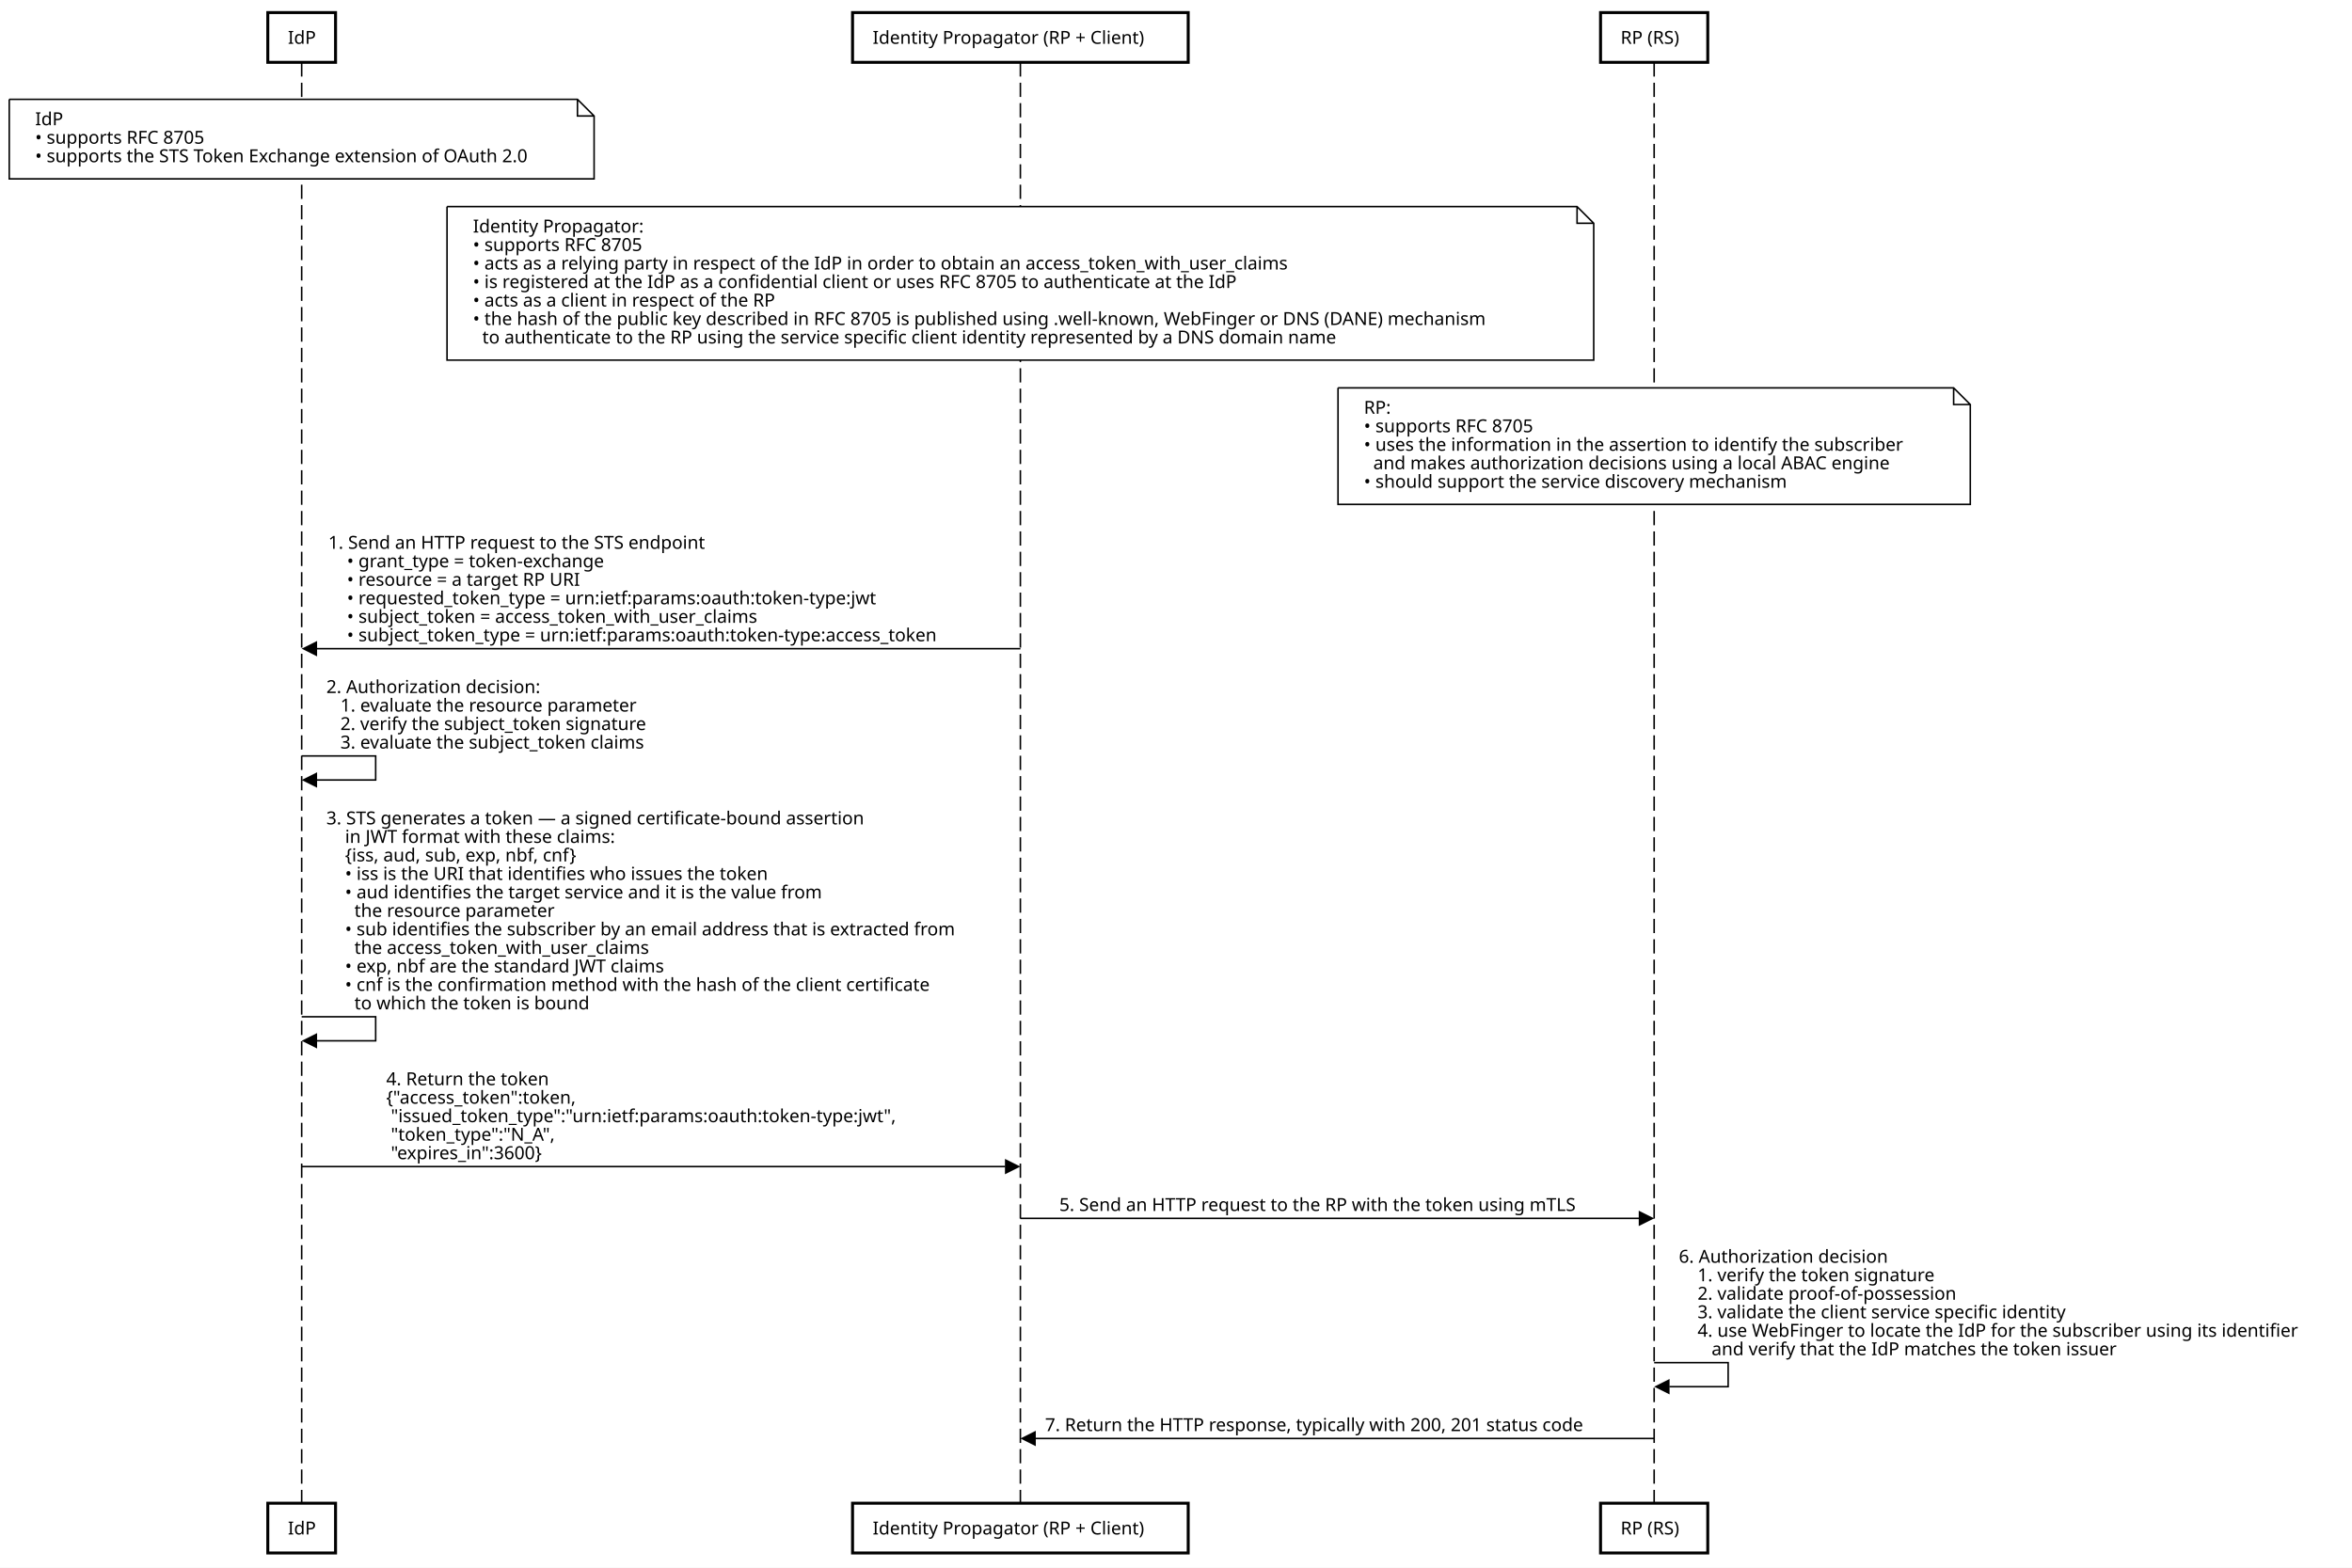
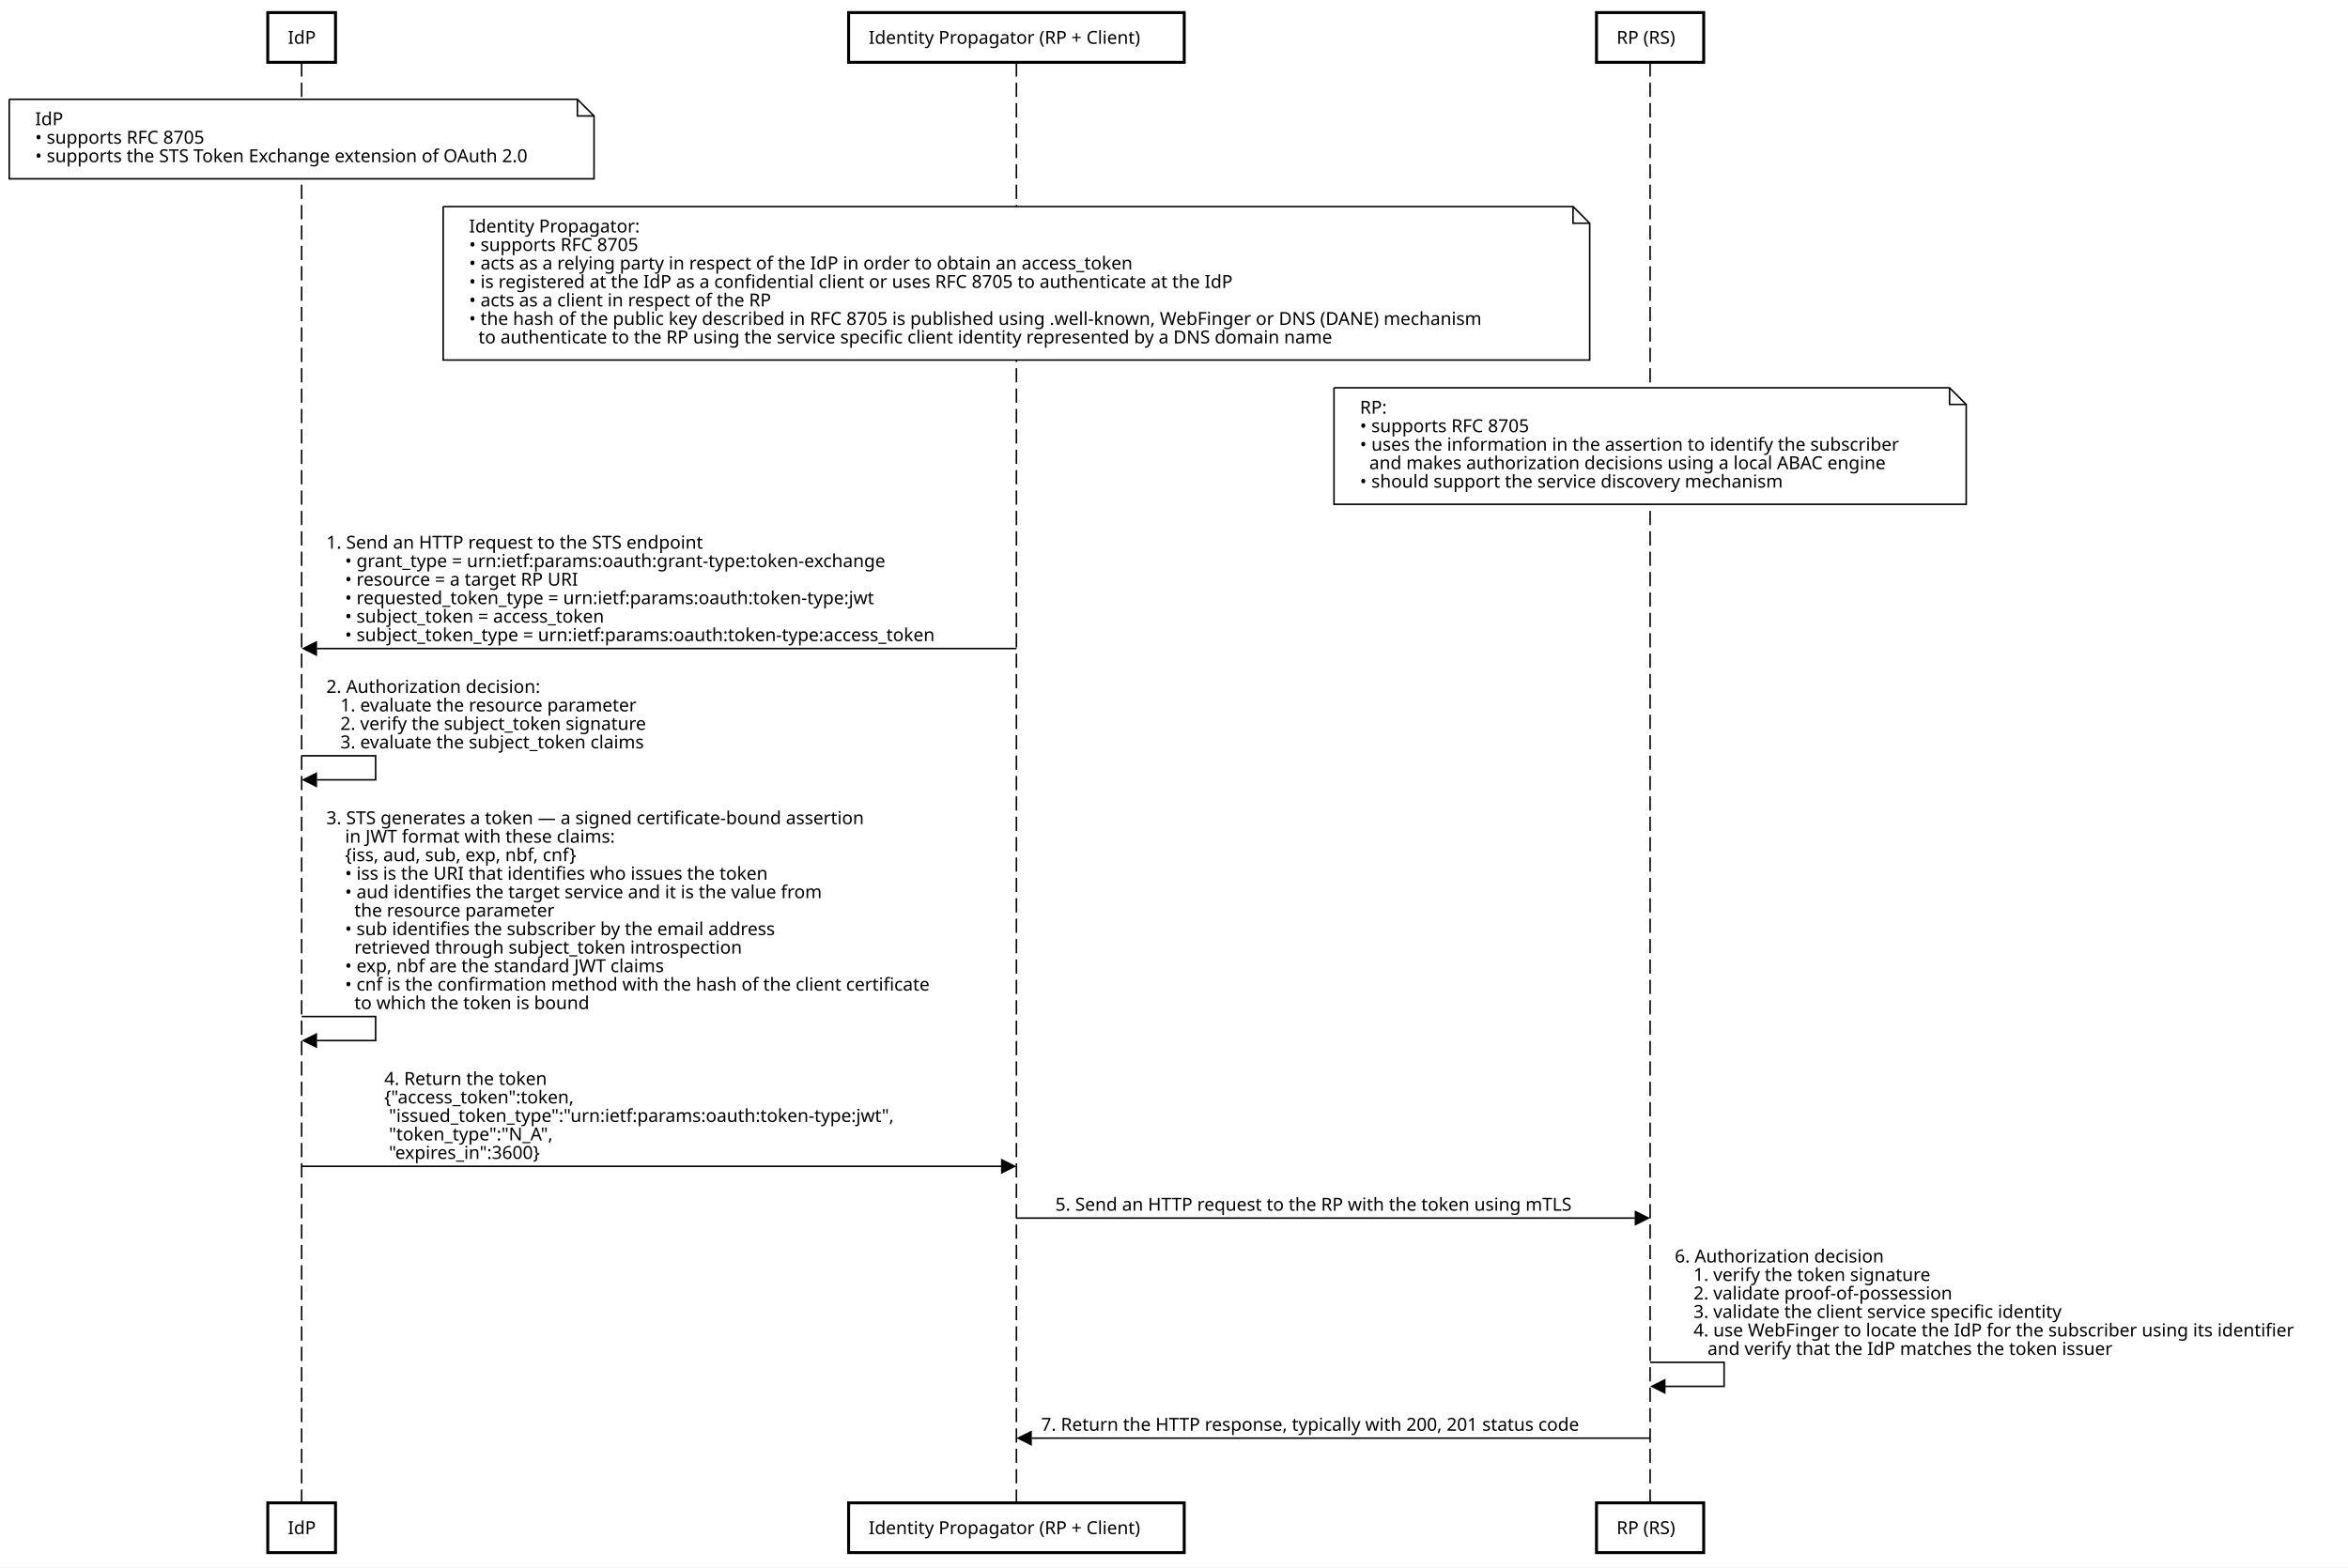
- <svg xmlns="http://www.w3.org/2000/svg" version="1.1" width="1917" height="1278">
+ <svg xmlns="http://www.w3.org/2000/svg" version="1.1" width="1914" height="1278">
  <defs />
  <g>
    <g />
    <g />
    <g />
    <g />
    <g />
    <g />
    <g />
    <g />
    <g />
    <g />
    <g />
    <g />
    <g />
    <g />
    <g />
    <g />
    <g />
    <g />
    <g />
    <g />
    <g />
    <g />
    <g />
    <g />
    <g />
    <g />
    <g />
    <g />
    <g />
    <g />
    <g />
    <g />
    <g />
    <g />
    <g />
    <g />
    <g />
    <g />
    <g />
    <g />
    <g />
    <g />
    <g />
    <g />
    <g />
    <g />
    <g />
    <g />
    <g />
    <g />
    <g />
    <g />
    <g>
-       <rect fill="white" stroke="none" x="0" y="0" width="1917" height="1278" />
+       <rect fill="white" stroke="none" x="0" y="0" width="1914" height="1278" />
    </g>
    <g />
    <g>
      <path fill="none" stroke="black" paint-order="fill stroke markers" d=" M 245.883 50.815 L 245.883 1225.442" stroke-miterlimit="10" stroke-width="1.257" stroke-dasharray="11.599,5.026" />
-       <path fill="none" stroke="black" paint-order="fill stroke markers" d=" M 831.66 50.815 L 831.66 1225.442" stroke-miterlimit="10" stroke-width="1.257" stroke-dasharray="11.599,5.026" />
-       <path fill="none" stroke="black" paint-order="fill stroke markers" d=" M 1348.22 50.815 L 1348.22 1225.442" stroke-miterlimit="10" stroke-width="1.257" stroke-dasharray="11.599,5.026" />
+       <path fill="none" stroke="black" paint-order="fill stroke markers" d=" M 828.543 50.815 L 828.543 1225.442" stroke-miterlimit="10" stroke-width="1.257" stroke-dasharray="11.599,5.026" />
+       <path fill="none" stroke="black" paint-order="fill stroke markers" d=" M 1345.102 50.815 L 1345.102 1225.442" stroke-miterlimit="10" stroke-width="1.257" stroke-dasharray="11.599,5.026" />
    </g>
    <g>
      <path fill="none" stroke="none" />
      <g>
        <path fill="white" stroke="black" paint-order="fill stroke markers" d=" M 218.272 10.253 L 273.493 10.253 L 273.493 50.815 L 218.272 50.815 L 218.272 10.253 Z" stroke-miterlimit="10" stroke-width="2.413" stroke-dasharray="" />
      </g>
      <g>
        <text fill="black" stroke="none" font-family="sans-serif" font-size="11pt" font-style="normal" font-weight="normal" text-decoration="normal" x="234.633" y="35.736" text-anchor="start" dominant-baseline="alphabetic" xml:space="preserve">IdP</text>
      </g>
      <path fill="none" stroke="none" />
      <g>
-         <path fill="white" stroke="black" paint-order="fill stroke markers" d=" M 694.875 10.253 L 968.446 10.253 L 968.446 50.815 L 694.875 50.815 L 694.875 10.253 Z" stroke-miterlimit="10" stroke-width="2.413" stroke-dasharray="" />
-       </g>
-       <g>
-         <text fill="black" stroke="none" font-family="sans-serif" font-size="11pt" font-style="normal" font-weight="normal" text-decoration="normal" x="711.235" y="35.736" text-anchor="start" dominant-baseline="alphabetic" xml:space="preserve">Identity Propagator (RP + Client)</text>
-       </g>
-       <path fill="none" stroke="none" />
-       <g>
-         <path fill="white" stroke="black" paint-order="fill stroke markers" d=" M 1304.526 10.253 L 1391.914 10.253 L 1391.914 50.815 L 1304.526 50.815 L 1304.526 10.253 Z" stroke-miterlimit="10" stroke-width="2.413" stroke-dasharray="" />
-       </g>
-       <g>
-         <text fill="black" stroke="none" font-family="sans-serif" font-size="11pt" font-style="normal" font-weight="normal" text-decoration="normal" x="1320.887" y="35.736" text-anchor="start" dominant-baseline="alphabetic" xml:space="preserve">RP (RS)</text>
+         <path fill="white" stroke="black" paint-order="fill stroke markers" d=" M 691.757 10.253 L 965.328 10.253 L 965.328 50.815 L 691.757 50.815 L 691.757 10.253 Z" stroke-miterlimit="10" stroke-width="2.413" stroke-dasharray="" />
+       </g>
+       <g>
+         <text fill="black" stroke="none" font-family="sans-serif" font-size="11pt" font-style="normal" font-weight="normal" text-decoration="normal" x="708.118" y="35.736" text-anchor="start" dominant-baseline="alphabetic" xml:space="preserve">Identity Propagator (RP + Client)</text>
+       </g>
+       <path fill="none" stroke="none" />
+       <g>
+         <path fill="white" stroke="black" paint-order="fill stroke markers" d=" M 1301.409 10.253 L 1388.796 10.253 L 1388.796 50.815 L 1301.409 50.815 L 1301.409 10.253 Z" stroke-miterlimit="10" stroke-width="2.413" stroke-dasharray="" />
+       </g>
+       <g>
+         <text fill="black" stroke="none" font-family="sans-serif" font-size="11pt" font-style="normal" font-weight="normal" text-decoration="normal" x="1317.769" y="35.736" text-anchor="start" dominant-baseline="alphabetic" xml:space="preserve">RP (RS)</text>
      </g>
      <path fill="none" stroke="none" />
      <g>
        <path fill="white" stroke="black" paint-order="fill stroke markers" d=" M 218.272 1225.442 L 273.493 1225.442 L 273.493 1266.003 L 218.272 1266.003 L 218.272 1225.442 Z" stroke-miterlimit="10" stroke-width="2.413" stroke-dasharray="" />
      </g>
      <g>
        <text fill="black" stroke="none" font-family="sans-serif" font-size="11pt" font-style="normal" font-weight="normal" text-decoration="normal" x="234.633" y="1250.925" text-anchor="start" dominant-baseline="alphabetic" xml:space="preserve">IdP</text>
      </g>
      <path fill="none" stroke="none" />
      <g>
-         <path fill="white" stroke="black" paint-order="fill stroke markers" d=" M 694.875 1225.442 L 968.446 1225.442 L 968.446 1266.003 L 694.875 1266.003 L 694.875 1225.442 Z" stroke-miterlimit="10" stroke-width="2.413" stroke-dasharray="" />
-       </g>
-       <g>
-         <text fill="black" stroke="none" font-family="sans-serif" font-size="11pt" font-style="normal" font-weight="normal" text-decoration="normal" x="711.235" y="1250.925" text-anchor="start" dominant-baseline="alphabetic" xml:space="preserve">Identity Propagator (RP + Client)</text>
-       </g>
-       <path fill="none" stroke="none" />
-       <g>
-         <path fill="white" stroke="black" paint-order="fill stroke markers" d=" M 1304.526 1225.442 L 1391.914 1225.442 L 1391.914 1266.003 L 1304.526 1266.003 L 1304.526 1225.442 Z" stroke-miterlimit="10" stroke-width="2.413" stroke-dasharray="" />
-       </g>
-       <g>
-         <text fill="black" stroke="none" font-family="sans-serif" font-size="11pt" font-style="normal" font-weight="normal" text-decoration="normal" x="1320.887" y="1250.925" text-anchor="start" dominant-baseline="alphabetic" xml:space="preserve">RP (RS)</text>
+         <path fill="white" stroke="black" paint-order="fill stroke markers" d=" M 691.757 1225.442 L 965.328 1225.442 L 965.328 1266.003 L 691.757 1266.003 L 691.757 1225.442 Z" stroke-miterlimit="10" stroke-width="2.413" stroke-dasharray="" />
+       </g>
+       <g>
+         <text fill="black" stroke="none" font-family="sans-serif" font-size="11pt" font-style="normal" font-weight="normal" text-decoration="normal" x="708.118" y="1250.925" text-anchor="start" dominant-baseline="alphabetic" xml:space="preserve">Identity Propagator (RP + Client)</text>
+       </g>
+       <path fill="none" stroke="none" />
+       <g>
+         <path fill="white" stroke="black" paint-order="fill stroke markers" d=" M 1301.409 1225.442 L 1388.796 1225.442 L 1388.796 1266.003 L 1301.409 1266.003 L 1301.409 1225.442 Z" stroke-miterlimit="10" stroke-width="2.413" stroke-dasharray="" />
+       </g>
+       <g>
+         <text fill="black" stroke="none" font-family="sans-serif" font-size="11pt" font-style="normal" font-weight="normal" text-decoration="normal" x="1317.769" y="1250.925" text-anchor="start" dominant-baseline="alphabetic" xml:space="preserve">RP (RS)</text>
      </g>
    </g>
    <g>
      <path fill="white" stroke="black" paint-order="fill stroke markers" d=" M 7.539 80.972 L 470.655 80.972 L 484.226 94.543 L 484.226 145.811 L 7.539 145.811 L 7.539 80.972 M 470.655 80.972 L 470.655 94.543 L 484.226 94.543" stroke-miterlimit="10" stroke-width="1.257" stroke-dasharray="" />
      <g>
        <text fill="black" stroke="none" font-family="sans-serif" font-size="11pt" font-style="normal" font-weight="normal" text-decoration="normal" x="28.649" y="102.082" text-anchor="start" dominant-baseline="alphabetic" xml:space="preserve">IdP</text>
        <text fill="black" stroke="none" font-family="sans-serif" font-size="11pt" font-style="normal" font-weight="normal" text-decoration="normal" x="28.649" y="117.161" text-anchor="start" dominant-baseline="alphabetic" xml:space="preserve">• supports RFC 8705</text>
        <text fill="black" stroke="none" font-family="sans-serif" font-size="11pt" font-style="normal" font-weight="normal" text-decoration="normal" x="28.649" y="132.24" text-anchor="start" dominant-baseline="alphabetic" xml:space="preserve">• supports the STS Token Exchange extension of OAuth 2.0</text>
      </g>
-       <path fill="white" stroke="black" paint-order="fill stroke markers" d=" M 364.359 168.429 L 1285.391 168.429 L 1298.962 181.999 L 1298.962 293.581 L 364.359 293.581 L 364.359 168.429 M 1285.391 168.429 L 1285.391 181.999 L 1298.962 181.999" stroke-miterlimit="10" stroke-width="1.257" stroke-dasharray="" />
-       <g>
-         <text fill="black" stroke="none" font-family="sans-serif" font-size="11pt" font-style="normal" font-weight="normal" text-decoration="normal" x="385.469" y="189.539" text-anchor="start" dominant-baseline="alphabetic" xml:space="preserve">Identity Propagator:</text>
-         <text fill="black" stroke="none" font-family="sans-serif" font-size="11pt" font-style="normal" font-weight="normal" text-decoration="normal" x="385.469" y="204.617" text-anchor="start" dominant-baseline="alphabetic" xml:space="preserve">• supports RFC 8705</text>
-         <text fill="black" stroke="none" font-family="sans-serif" font-size="11pt" font-style="normal" font-weight="normal" text-decoration="normal" x="385.469" y="219.696" text-anchor="start" dominant-baseline="alphabetic" xml:space="preserve">• acts as a relying party in respect of the IdP in order to obtain an access_token_with_user_claims</text>
-         <text fill="black" stroke="none" font-family="sans-serif" font-size="11pt" font-style="normal" font-weight="normal" text-decoration="normal" x="385.469" y="234.775" text-anchor="start" dominant-baseline="alphabetic" xml:space="preserve">• is registered at the IdP as a confidential client or uses RFC 8705 to authenticate at the IdP</text>
-         <text fill="black" stroke="none" font-family="sans-serif" font-size="11pt" font-style="normal" font-weight="normal" text-decoration="normal" x="385.469" y="249.853" text-anchor="start" dominant-baseline="alphabetic" xml:space="preserve">• acts as a client in respect of the RP</text>
-         <text fill="black" stroke="none" font-family="sans-serif" font-size="11pt" font-style="normal" font-weight="normal" text-decoration="normal" x="385.469" y="264.932" text-anchor="start" dominant-baseline="alphabetic" xml:space="preserve">• the hash of the public key described in RFC 8705 is published using .well-known, WebFinger or DNS (DANE) mechanism</text>
-         <text fill="black" stroke="none" font-family="sans-serif" font-size="11pt" font-style="normal" font-weight="normal" text-decoration="normal" x="385.469" y="280.011" text-anchor="start" dominant-baseline="alphabetic" xml:space="preserve">  to authenticate to the RP using the service specific client identity represented by a DNS domain name</text>
-       </g>
-       <path fill="white" stroke="black" paint-order="fill stroke markers" d=" M 1090.552 316.199 L 1592.318 316.199 L 1605.889 329.77 L 1605.889 411.195 L 1090.552 411.195 L 1090.552 316.199 M 1592.318 316.199 L 1592.318 329.77 L 1605.889 329.77" stroke-miterlimit="10" stroke-width="1.257" stroke-dasharray="" />
-       <g>
-         <text fill="black" stroke="none" font-family="sans-serif" font-size="11pt" font-style="normal" font-weight="normal" text-decoration="normal" x="1111.662" y="337.309" text-anchor="start" dominant-baseline="alphabetic" xml:space="preserve">RP:</text>
-         <text fill="black" stroke="none" font-family="sans-serif" font-size="11pt" font-style="normal" font-weight="normal" text-decoration="normal" x="1111.662" y="352.388" text-anchor="start" dominant-baseline="alphabetic" xml:space="preserve">• supports RFC 8705</text>
-         <text fill="black" stroke="none" font-family="sans-serif" font-size="11pt" font-style="normal" font-weight="normal" text-decoration="normal" x="1111.662" y="367.467" text-anchor="start" dominant-baseline="alphabetic" xml:space="preserve">• uses the information in the assertion to identify the subscriber</text>
-         <text fill="black" stroke="none" font-family="sans-serif" font-size="11pt" font-style="normal" font-weight="normal" text-decoration="normal" x="1111.662" y="382.545" text-anchor="start" dominant-baseline="alphabetic" xml:space="preserve">  and makes authorization decisions using a local ABAC engine</text>
-         <text fill="black" stroke="none" font-family="sans-serif" font-size="11pt" font-style="normal" font-weight="normal" text-decoration="normal" x="1111.662" y="397.624" text-anchor="start" dominant-baseline="alphabetic" xml:space="preserve">• should support the service discovery mechanism</text>
-       </g>
-       <g>
-         <g>
-           <rect fill="white" stroke="none" x="265.285" y="433.813" width="335.957" height="19.602" />
-         </g>
-         <g>
-           <rect fill="white" stroke="none" x="265.285" y="448.891" width="255.157" height="19.602" />
-         </g>
-         <g>
-           <rect fill="white" stroke="none" x="265.285" y="463.97" width="233.54" height="19.602" />
-         </g>
-         <g>
-           <rect fill="white" stroke="none" x="265.285" y="479.049" width="491.94" height="19.602" />
-         </g>
-         <g>
-           <rect fill="white" stroke="none" x="265.285" y="494.127" width="389.84" height="19.602" />
-         </g>
-         <g>
-           <rect fill="white" stroke="none" x="265.285" y="509.206" width="546.974" height="19.602" />
-         </g>
-         <text fill="black" stroke="none" font-family="sans-serif" font-size="11pt" font-style="normal" font-weight="normal" text-decoration="normal" x="267.547" y="447.384" text-anchor="start" dominant-baseline="alphabetic" xml:space="preserve">1. Send an HTTP request to the STS endpoint</text>
-         <text fill="black" stroke="none" font-family="sans-serif" font-size="11pt" font-style="normal" font-weight="normal" text-decoration="normal" x="267.547" y="462.462" text-anchor="start" dominant-baseline="alphabetic" xml:space="preserve">    • grant_type = token-exchange</text>
-         <text fill="black" stroke="none" font-family="sans-serif" font-size="11pt" font-style="normal" font-weight="normal" text-decoration="normal" x="267.547" y="477.541" text-anchor="start" dominant-baseline="alphabetic" xml:space="preserve">    • resource = a target RP URI</text>
-         <text fill="black" stroke="none" font-family="sans-serif" font-size="11pt" font-style="normal" font-weight="normal" text-decoration="normal" x="267.547" y="492.619" text-anchor="start" dominant-baseline="alphabetic" xml:space="preserve">    • requested_token_type = urn:ietf:params:oauth:token-type:jwt</text>
-         <text fill="black" stroke="none" font-family="sans-serif" font-size="11pt" font-style="normal" font-weight="normal" text-decoration="normal" x="267.547" y="507.698" text-anchor="start" dominant-baseline="alphabetic" xml:space="preserve">    • subject_token = access_token_with_user_claims</text>
-         <text fill="black" stroke="none" font-family="sans-serif" font-size="11pt" font-style="normal" font-weight="normal" text-decoration="normal" x="267.547" y="522.777" text-anchor="start" dominant-baseline="alphabetic" xml:space="preserve">    • subject_token_type = urn:ietf:params:oauth:token-type:access_token</text>
-       </g>
-       <g>
-         <path fill="none" stroke="black" paint-order="fill stroke markers" d=" M 831.66 528.808 L 258.298 528.808" stroke-miterlimit="10" stroke-width="1.257" stroke-dasharray="" />
+       <path fill="white" stroke="black" paint-order="fill stroke markers" d=" M 361.241 168.429 L 1282.274 168.429 L 1295.844 181.999 L 1295.844 293.581 L 361.241 293.581 L 361.241 168.429 M 1282.274 168.429 L 1282.274 181.999 L 1295.844 181.999" stroke-miterlimit="10" stroke-width="1.257" stroke-dasharray="" />
+       <g>
+         <text fill="black" stroke="none" font-family="sans-serif" font-size="11pt" font-style="normal" font-weight="normal" text-decoration="normal" x="382.351" y="189.539" text-anchor="start" dominant-baseline="alphabetic" xml:space="preserve">Identity Propagator:</text>
+         <text fill="black" stroke="none" font-family="sans-serif" font-size="11pt" font-style="normal" font-weight="normal" text-decoration="normal" x="382.351" y="204.617" text-anchor="start" dominant-baseline="alphabetic" xml:space="preserve">• supports RFC 8705</text>
+         <text fill="black" stroke="none" font-family="sans-serif" font-size="11pt" font-style="normal" font-weight="normal" text-decoration="normal" x="382.351" y="219.696" text-anchor="start" dominant-baseline="alphabetic" xml:space="preserve">• acts as a relying party in respect of the IdP in order to obtain an access_token</text>
+         <text fill="black" stroke="none" font-family="sans-serif" font-size="11pt" font-style="normal" font-weight="normal" text-decoration="normal" x="382.351" y="234.775" text-anchor="start" dominant-baseline="alphabetic" xml:space="preserve">• is registered at the IdP as a confidential client or uses RFC 8705 to authenticate at the IdP</text>
+         <text fill="black" stroke="none" font-family="sans-serif" font-size="11pt" font-style="normal" font-weight="normal" text-decoration="normal" x="382.351" y="249.853" text-anchor="start" dominant-baseline="alphabetic" xml:space="preserve">• acts as a client in respect of the RP</text>
+         <text fill="black" stroke="none" font-family="sans-serif" font-size="11pt" font-style="normal" font-weight="normal" text-decoration="normal" x="382.351" y="264.932" text-anchor="start" dominant-baseline="alphabetic" xml:space="preserve">• the hash of the public key described in RFC 8705 is published using .well-known, WebFinger or DNS (DANE) mechanism</text>
+         <text fill="black" stroke="none" font-family="sans-serif" font-size="11pt" font-style="normal" font-weight="normal" text-decoration="normal" x="382.351" y="280.011" text-anchor="start" dominant-baseline="alphabetic" xml:space="preserve">  to authenticate to the RP using the service specific client identity represented by a DNS domain name</text>
+       </g>
+       <path fill="white" stroke="black" paint-order="fill stroke markers" d=" M 1087.434 316.199 L 1589.2 316.199 L 1602.771 329.77 L 1602.771 411.195 L 1087.434 411.195 L 1087.434 316.199 M 1589.2 316.199 L 1589.2 329.77 L 1602.771 329.77" stroke-miterlimit="10" stroke-width="1.257" stroke-dasharray="" />
+       <g>
+         <text fill="black" stroke="none" font-family="sans-serif" font-size="11pt" font-style="normal" font-weight="normal" text-decoration="normal" x="1108.544" y="337.309" text-anchor="start" dominant-baseline="alphabetic" xml:space="preserve">RP:</text>
+         <text fill="black" stroke="none" font-family="sans-serif" font-size="11pt" font-style="normal" font-weight="normal" text-decoration="normal" x="1108.544" y="352.388" text-anchor="start" dominant-baseline="alphabetic" xml:space="preserve">• supports RFC 8705</text>
+         <text fill="black" stroke="none" font-family="sans-serif" font-size="11pt" font-style="normal" font-weight="normal" text-decoration="normal" x="1108.544" y="367.467" text-anchor="start" dominant-baseline="alphabetic" xml:space="preserve">• uses the information in the assertion to identify the subscriber</text>
+         <text fill="black" stroke="none" font-family="sans-serif" font-size="11pt" font-style="normal" font-weight="normal" text-decoration="normal" x="1108.544" y="382.545" text-anchor="start" dominant-baseline="alphabetic" xml:space="preserve">  and makes authorization decisions using a local ABAC engine</text>
+         <text fill="black" stroke="none" font-family="sans-serif" font-size="11pt" font-style="normal" font-weight="normal" text-decoration="normal" x="1108.544" y="397.624" text-anchor="start" dominant-baseline="alphabetic" xml:space="preserve">• should support the service discovery mechanism</text>
+       </g>
+       <g>
+         <g>
+           <rect fill="white" stroke="none" x="263.726" y="433.813" width="335.957" height="19.602" />
+         </g>
+         <g>
+           <rect fill="white" stroke="none" x="263.726" y="448.891" width="502.84" height="19.602" />
+         </g>
+         <g>
+           <rect fill="white" stroke="none" x="263.726" y="463.97" width="233.54" height="19.602" />
+         </g>
+         <g>
+           <rect fill="white" stroke="none" x="263.726" y="479.049" width="491.94" height="19.602" />
+         </g>
+         <g>
+           <rect fill="white" stroke="none" x="263.726" y="494.127" width="257.524" height="19.602" />
+         </g>
+         <g>
+           <rect fill="white" stroke="none" x="263.726" y="509.206" width="546.974" height="19.602" />
+         </g>
+         <text fill="black" stroke="none" font-family="sans-serif" font-size="11pt" font-style="normal" font-weight="normal" text-decoration="normal" x="265.988" y="447.384" text-anchor="start" dominant-baseline="alphabetic" xml:space="preserve">1. Send an HTTP request to the STS endpoint</text>
+         <text fill="black" stroke="none" font-family="sans-serif" font-size="11pt" font-style="normal" font-weight="normal" text-decoration="normal" x="265.988" y="462.462" text-anchor="start" dominant-baseline="alphabetic" xml:space="preserve">    • grant_type = urn:ietf:params:oauth:grant-type:token-exchange</text>
+         <text fill="black" stroke="none" font-family="sans-serif" font-size="11pt" font-style="normal" font-weight="normal" text-decoration="normal" x="265.988" y="477.541" text-anchor="start" dominant-baseline="alphabetic" xml:space="preserve">    • resource = a target RP URI</text>
+         <text fill="black" stroke="none" font-family="sans-serif" font-size="11pt" font-style="normal" font-weight="normal" text-decoration="normal" x="265.988" y="492.619" text-anchor="start" dominant-baseline="alphabetic" xml:space="preserve">    • requested_token_type = urn:ietf:params:oauth:token-type:jwt</text>
+         <text fill="black" stroke="none" font-family="sans-serif" font-size="11pt" font-style="normal" font-weight="normal" text-decoration="normal" x="265.988" y="507.698" text-anchor="start" dominant-baseline="alphabetic" xml:space="preserve">    • subject_token = access_token</text>
+         <text fill="black" stroke="none" font-family="sans-serif" font-size="11pt" font-style="normal" font-weight="normal" text-decoration="normal" x="265.988" y="522.777" text-anchor="start" dominant-baseline="alphabetic" xml:space="preserve">    • subject_token_type = urn:ietf:params:oauth:token-type:access_token</text>
+       </g>
+       <g>
+         <path fill="none" stroke="black" paint-order="fill stroke markers" d=" M 828.543 528.808 L 258.298 528.808" stroke-miterlimit="10" stroke-width="1.257" stroke-dasharray="" />
        <g transform="translate(245.8828,528.8082) translate(-245.8828,-528.8082)">
          <path fill="black" stroke="none" paint-order="stroke fill markers" d=" M 258.448 522.525 L 245.883 528.808 L 258.448 535.091 Z" />
        </g>
      </g>
      <g>
        <g>
          <rect fill="white" stroke="none" x="263.726" y="551.426" width="191.607" height="19.602" />
        </g>
        <g>
          <rect fill="white" stroke="none" x="263.726" y="566.505" width="280.09" height="19.602" />
        </g>
        <g>
          <rect fill="white" stroke="none" x="263.726" y="581.583" width="287.39" height="19.602" />
        </g>
        <g>
          <rect fill="white" stroke="none" x="263.726" y="596.662" width="287.857" height="19.602" />
        </g>
        <text fill="black" stroke="none" font-family="sans-serif" font-size="11pt" font-style="normal" font-weight="normal" text-decoration="normal" x="265.988" y="564.997" text-anchor="start" dominant-baseline="alphabetic" xml:space="preserve">2. Authorization decision:</text>
        <text fill="black" stroke="none" font-family="sans-serif" font-size="11pt" font-style="normal" font-weight="normal" text-decoration="normal" x="265.988" y="580.076" text-anchor="start" dominant-baseline="alphabetic" xml:space="preserve">   1. evaluate the resource parameter</text>
        <text fill="black" stroke="none" font-family="sans-serif" font-size="11pt" font-style="normal" font-weight="normal" text-decoration="normal" x="265.988" y="595.154" text-anchor="start" dominant-baseline="alphabetic" xml:space="preserve">   2. verify the subject_token signature</text>
        <text fill="black" stroke="none" font-family="sans-serif" font-size="11pt" font-style="normal" font-weight="normal" text-decoration="normal" x="265.988" y="610.233" text-anchor="start" dominant-baseline="alphabetic" xml:space="preserve">   3. evaluate the subject_token claims</text>
      </g>
      <g>
        <path fill="none" stroke="black" paint-order="fill stroke markers" d=" M 245.883 616.264 L 306.197 616.264 L 306.197 635.867 L 258.298 635.867" stroke-miterlimit="10" stroke-width="1.257" stroke-dasharray="" />
        <g transform="translate(245.8828,635.8666) translate(-245.8828,-635.8666)">
          <path fill="black" stroke="none" paint-order="stroke fill markers" d=" M 258.448 629.584 L 245.883 635.867 L 258.448 642.149 Z" />
        </g>
      </g>
      <g>
        <g>
          <rect fill="white" stroke="none" x="263.726" y="658.485" width="477.64" height="19.602" />
        </g>
        <g>
          <rect fill="white" stroke="none" x="263.726" y="673.563" width="260.674" height="19.602" />
        </g>
        <g>
          <rect fill="white" stroke="none" x="263.726" y="688.642" width="234.857" height="19.602" />
        </g>
        <g>
          <rect fill="white" stroke="none" x="263.726" y="703.721" width="397.007" height="19.602" />
        </g>
        <g>
          <rect fill="white" stroke="none" x="263.726" y="718.799" width="447.024" height="19.602" />
        </g>
        <g>
          <rect fill="white" stroke="none" x="263.726" y="733.878" width="206.907" height="19.602" />
        </g>
        <g>
-           <rect fill="white" stroke="none" x="263.726" y="748.957" width="562.657" height="19.602" />
-         </g>
-         <g>
-           <rect fill="white" stroke="none" x="263.726" y="764.035" width="291.407" height="19.602" />
+           <rect fill="white" stroke="none" x="263.726" y="748.957" width="403.724" height="19.602" />
+         </g>
+         <g>
+           <rect fill="white" stroke="none" x="263.726" y="764.035" width="368.457" height="19.602" />
        </g>
        <g>
          <rect fill="white" stroke="none" x="263.726" y="779.114" width="307.574" height="19.602" />
        </g>
        <g>
          <rect fill="white" stroke="none" x="263.726" y="794.192" width="538.657" height="19.602" />
        </g>
        <g>
          <rect fill="white" stroke="none" x="263.726" y="809.271" width="236.407" height="19.602" />
        </g>
        <text fill="black" stroke="none" font-family="sans-serif" font-size="11pt" font-style="normal" font-weight="normal" text-decoration="normal" x="265.988" y="672.055" text-anchor="start" dominant-baseline="alphabetic" xml:space="preserve">3. STS generates a token — a signed certificate-bound assertion</text>
        <text fill="black" stroke="none" font-family="sans-serif" font-size="11pt" font-style="normal" font-weight="normal" text-decoration="normal" x="265.988" y="687.134" text-anchor="start" dominant-baseline="alphabetic" xml:space="preserve">    in JWT format with these claims:</text>
        <text fill="black" stroke="none" font-family="sans-serif" font-size="11pt" font-style="normal" font-weight="normal" text-decoration="normal" x="265.988" y="702.213" text-anchor="start" dominant-baseline="alphabetic" xml:space="preserve">    {iss, aud, sub, exp, nbf, cnf}</text>
        <text fill="black" stroke="none" font-family="sans-serif" font-size="11pt" font-style="normal" font-weight="normal" text-decoration="normal" x="265.988" y="717.291" text-anchor="start" dominant-baseline="alphabetic" xml:space="preserve">    • iss is the URI that identifies who issues the token</text>
        <text fill="black" stroke="none" font-family="sans-serif" font-size="11pt" font-style="normal" font-weight="normal" text-decoration="normal" x="265.988" y="732.37" text-anchor="start" dominant-baseline="alphabetic" xml:space="preserve">    • aud identifies the target service and it is the value from</text>
        <text fill="black" stroke="none" font-family="sans-serif" font-size="11pt" font-style="normal" font-weight="normal" text-decoration="normal" x="265.988" y="747.449" text-anchor="start" dominant-baseline="alphabetic" xml:space="preserve">      the resource parameter</text>
-         <text fill="black" stroke="none" font-family="sans-serif" font-size="11pt" font-style="normal" font-weight="normal" text-decoration="normal" x="265.988" y="762.527" text-anchor="start" dominant-baseline="alphabetic" xml:space="preserve">    • sub identifies the subscriber by an email address that is extracted from</text>
-         <text fill="black" stroke="none" font-family="sans-serif" font-size="11pt" font-style="normal" font-weight="normal" text-decoration="normal" x="265.988" y="777.606" text-anchor="start" dominant-baseline="alphabetic" xml:space="preserve">      the access_token_with_user_claims</text>
+         <text fill="black" stroke="none" font-family="sans-serif" font-size="11pt" font-style="normal" font-weight="normal" text-decoration="normal" x="265.988" y="762.527" text-anchor="start" dominant-baseline="alphabetic" xml:space="preserve">    • sub identifies the subscriber by the email address</text>
+         <text fill="black" stroke="none" font-family="sans-serif" font-size="11pt" font-style="normal" font-weight="normal" text-decoration="normal" x="265.988" y="777.606" text-anchor="start" dominant-baseline="alphabetic" xml:space="preserve">      retrieved through subject_token introspection</text>
        <text fill="black" stroke="none" font-family="sans-serif" font-size="11pt" font-style="normal" font-weight="normal" text-decoration="normal" x="265.988" y="792.685" text-anchor="start" dominant-baseline="alphabetic" xml:space="preserve">    • exp, nbf are the standard JWT claims</text>
        <text fill="black" stroke="none" font-family="sans-serif" font-size="11pt" font-style="normal" font-weight="normal" text-decoration="normal" x="265.988" y="807.763" text-anchor="start" dominant-baseline="alphabetic" xml:space="preserve">    • cnf is the confirmation method with the hash of the client certificate</text>
        <text fill="black" stroke="none" font-family="sans-serif" font-size="11pt" font-style="normal" font-weight="normal" text-decoration="normal" x="265.988" y="822.842" text-anchor="start" dominant-baseline="alphabetic" xml:space="preserve">      to which the token is bound</text>
      </g>
      <g>
        <path fill="none" stroke="black" paint-order="fill stroke markers" d=" M 245.883 828.873 L 306.197 828.873 L 306.197 848.476 L 258.298 848.476" stroke-miterlimit="10" stroke-width="1.257" stroke-dasharray="" />
        <g transform="translate(245.8828,848.4756) translate(-245.8828,-848.4756)">
          <path fill="black" stroke="none" paint-order="stroke fill markers" d=" M 258.448 842.193 L 245.883 848.476 L 258.448 854.758 Z" />
        </g>
      </g>
      <g>
        <g>
-           <rect fill="white" stroke="none" x="312.526" y="871.094" width="146.324" height="19.602" />
-         </g>
-         <g>
-           <rect fill="white" stroke="none" x="312.526" y="886.172" width="175.824" height="19.602" />
-         </g>
-         <g>
-           <rect fill="white" stroke="none" x="312.526" y="901.251" width="452.49" height="19.602" />
-         </g>
-         <g>
-           <rect fill="white" stroke="none" x="312.526" y="916.33" width="155.307" height="19.602" />
-         </g>
-         <g>
-           <rect fill="white" stroke="none" x="312.526" y="931.408" width="148.274" height="19.602" />
-         </g>
-         <text fill="black" stroke="none" font-family="sans-serif" font-size="11pt" font-style="normal" font-weight="normal" text-decoration="normal" x="314.788" y="884.664" text-anchor="start" dominant-baseline="alphabetic" xml:space="preserve">4. Return the token</text>
-         <text fill="black" stroke="none" font-family="sans-serif" font-size="11pt" font-style="normal" font-weight="normal" text-decoration="normal" x="314.788" y="899.743" text-anchor="start" dominant-baseline="alphabetic" xml:space="preserve">{"access_token":token,</text>
-         <text fill="black" stroke="none" font-family="sans-serif" font-size="11pt" font-style="normal" font-weight="normal" text-decoration="normal" x="314.788" y="914.822" text-anchor="start" dominant-baseline="alphabetic" xml:space="preserve"> "issued_token_type":"urn:ietf:params:oauth:token-type:jwt",</text>
-         <text fill="black" stroke="none" font-family="sans-serif" font-size="11pt" font-style="normal" font-weight="normal" text-decoration="normal" x="314.788" y="929.9" text-anchor="start" dominant-baseline="alphabetic" xml:space="preserve"> "token_type":"N_A",</text>
-         <text fill="black" stroke="none" font-family="sans-serif" font-size="11pt" font-style="normal" font-weight="normal" text-decoration="normal" x="314.788" y="944.979" text-anchor="start" dominant-baseline="alphabetic" xml:space="preserve"> "expires_in":3600}</text>
-       </g>
-       <g>
-         <path fill="none" stroke="black" paint-order="fill stroke markers" d=" M 245.883 951.01 L 819.246 951.01" stroke-miterlimit="10" stroke-width="1.257" stroke-dasharray="" />
-         <g transform="translate(831.6603,951.0104) translate(-831.6603,-951.0104)">
-           <path fill="black" stroke="none" paint-order="stroke fill markers" d=" M 819.095 944.728 L 831.66 951.01 L 819.095 957.293 Z" />
-         </g>
-       </g>
-       <g>
-         <g>
-           <rect fill="white" stroke="none" x="861.12" y="973.628" width="457.64" height="19.602" />
-         </g>
-         <text fill="black" stroke="none" font-family="sans-serif" font-size="11pt" font-style="normal" font-weight="normal" text-decoration="normal" x="863.382" y="987.199" text-anchor="start" dominant-baseline="alphabetic" xml:space="preserve">5. Send an HTTP request to the RP with the token using mTLS</text>
-       </g>
-       <g>
-         <path fill="none" stroke="black" paint-order="fill stroke markers" d=" M 831.66 993.231 L 1335.805 993.231" stroke-miterlimit="10" stroke-width="1.257" stroke-dasharray="" />
-         <g transform="translate(1348.22,993.2306) translate(-1348.22,-993.2306)">
-           <path fill="black" stroke="none" paint-order="stroke fill markers" d=" M 1335.655 986.948 L 1348.22 993.231 L 1335.655 999.513 Z" />
-         </g>
-       </g>
-       <g>
-         <g>
-           <rect fill="white" stroke="none" x="1366.063" y="1015.849" width="186.657" height="19.602" />
-         </g>
-         <g>
-           <rect fill="white" stroke="none" x="1366.063" y="1030.927" width="231.524" height="19.602" />
-         </g>
-         <g>
-           <rect fill="white" stroke="none" x="1366.063" y="1046.006" width="247.324" height="19.602" />
-         </g>
-         <g>
-           <rect fill="white" stroke="none" x="1366.063" y="1061.085" width="352.54" height="19.602" />
-         </g>
-         <g>
-           <rect fill="white" stroke="none" x="1366.063" y="1076.163" width="546.274" height="19.602" />
-         </g>
-         <g>
-           <rect fill="white" stroke="none" x="1366.063" y="1091.242" width="391.857" height="19.602" />
-         </g>
-         <text fill="black" stroke="none" font-family="sans-serif" font-size="11pt" font-style="normal" font-weight="normal" text-decoration="normal" x="1368.325" y="1029.419" text-anchor="start" dominant-baseline="alphabetic" xml:space="preserve">6. Authorization decision</text>
-         <text fill="black" stroke="none" font-family="sans-serif" font-size="11pt" font-style="normal" font-weight="normal" text-decoration="normal" x="1368.325" y="1044.498" text-anchor="start" dominant-baseline="alphabetic" xml:space="preserve">    1. verify the token signature</text>
-         <text fill="black" stroke="none" font-family="sans-serif" font-size="11pt" font-style="normal" font-weight="normal" text-decoration="normal" x="1368.325" y="1059.577" text-anchor="start" dominant-baseline="alphabetic" xml:space="preserve">    2. validate proof-of-possession</text>
-         <text fill="black" stroke="none" font-family="sans-serif" font-size="11pt" font-style="normal" font-weight="normal" text-decoration="normal" x="1368.325" y="1074.655" text-anchor="start" dominant-baseline="alphabetic" xml:space="preserve">    3. validate the client service specific identity</text>
-         <text fill="black" stroke="none" font-family="sans-serif" font-size="11pt" font-style="normal" font-weight="normal" text-decoration="normal" x="1368.325" y="1089.734" text-anchor="start" dominant-baseline="alphabetic" xml:space="preserve">    4. use WebFinger to locate the IdP for the subscriber using its identifier</text>
-         <text fill="black" stroke="none" font-family="sans-serif" font-size="11pt" font-style="normal" font-weight="normal" text-decoration="normal" x="1368.325" y="1104.813" text-anchor="start" dominant-baseline="alphabetic" xml:space="preserve">       and verify that the IdP matches the token issuer</text>
-       </g>
-       <g>
-         <path fill="none" stroke="black" paint-order="fill stroke markers" d=" M 1348.22 1110.844 L 1408.535 1110.844 L 1408.535 1130.446 L 1360.635 1130.446" stroke-miterlimit="10" stroke-width="1.257" stroke-dasharray="" />
-         <g transform="translate(1348.22,1130.446) translate(-1348.22,-1130.446)">
-           <path fill="black" stroke="none" paint-order="stroke fill markers" d=" M 1360.786 1124.164 L 1348.22 1130.446 L 1360.786 1136.729 Z" />
-         </g>
-       </g>
-       <g>
-         <g>
-           <rect fill="white" stroke="none" x="849.503" y="1153.064" width="480.874" height="19.602" />
-         </g>
-         <text fill="black" stroke="none" font-family="sans-serif" font-size="11pt" font-style="normal" font-weight="normal" text-decoration="normal" x="851.765" y="1166.635" text-anchor="start" dominant-baseline="alphabetic" xml:space="preserve">7. Return the HTTP response, typically with 200, 201 status code</text>
-       </g>
-       <g>
-         <path fill="none" stroke="black" paint-order="fill stroke markers" d=" M 1348.22 1172.667 L 844.075 1172.667" stroke-miterlimit="10" stroke-width="1.257" stroke-dasharray="" />
-         <g transform="translate(831.6603,1172.667) translate(-831.6603,-1172.667)">
-           <path fill="black" stroke="none" paint-order="stroke fill markers" d=" M 844.226 1166.384 L 831.66 1172.667 L 844.226 1178.949 Z" />
+           <rect fill="white" stroke="none" x="310.968" y="871.094" width="146.324" height="19.602" />
+         </g>
+         <g>
+           <rect fill="white" stroke="none" x="310.968" y="886.172" width="175.824" height="19.602" />
+         </g>
+         <g>
+           <rect fill="white" stroke="none" x="310.968" y="901.251" width="452.49" height="19.602" />
+         </g>
+         <g>
+           <rect fill="white" stroke="none" x="310.968" y="916.33" width="155.307" height="19.602" />
+         </g>
+         <g>
+           <rect fill="white" stroke="none" x="310.968" y="931.408" width="148.274" height="19.602" />
+         </g>
+         <text fill="black" stroke="none" font-family="sans-serif" font-size="11pt" font-style="normal" font-weight="normal" text-decoration="normal" x="313.229" y="884.664" text-anchor="start" dominant-baseline="alphabetic" xml:space="preserve">4. Return the token</text>
+         <text fill="black" stroke="none" font-family="sans-serif" font-size="11pt" font-style="normal" font-weight="normal" text-decoration="normal" x="313.229" y="899.743" text-anchor="start" dominant-baseline="alphabetic" xml:space="preserve">{"access_token":token,</text>
+         <text fill="black" stroke="none" font-family="sans-serif" font-size="11pt" font-style="normal" font-weight="normal" text-decoration="normal" x="313.229" y="914.822" text-anchor="start" dominant-baseline="alphabetic" xml:space="preserve"> "issued_token_type":"urn:ietf:params:oauth:token-type:jwt",</text>
+         <text fill="black" stroke="none" font-family="sans-serif" font-size="11pt" font-style="normal" font-weight="normal" text-decoration="normal" x="313.229" y="929.9" text-anchor="start" dominant-baseline="alphabetic" xml:space="preserve"> "token_type":"N_A",</text>
+         <text fill="black" stroke="none" font-family="sans-serif" font-size="11pt" font-style="normal" font-weight="normal" text-decoration="normal" x="313.229" y="944.979" text-anchor="start" dominant-baseline="alphabetic" xml:space="preserve"> "expires_in":3600}</text>
+       </g>
+       <g>
+         <path fill="none" stroke="black" paint-order="fill stroke markers" d=" M 245.883 951.01 L 816.128 951.01" stroke-miterlimit="10" stroke-width="1.257" stroke-dasharray="" />
+         <g transform="translate(828.5425,951.0104) translate(-828.5425,-951.0104)">
+           <path fill="black" stroke="none" paint-order="stroke fill markers" d=" M 815.977 944.728 L 828.543 951.01 L 815.977 957.293 Z" />
+         </g>
+       </g>
+       <g>
+         <g>
+           <rect fill="white" stroke="none" x="858.002" y="973.628" width="457.64" height="19.602" />
+         </g>
+         <text fill="black" stroke="none" font-family="sans-serif" font-size="11pt" font-style="normal" font-weight="normal" text-decoration="normal" x="860.264" y="987.199" text-anchor="start" dominant-baseline="alphabetic" xml:space="preserve">5. Send an HTTP request to the RP with the token using mTLS</text>
+       </g>
+       <g>
+         <path fill="none" stroke="black" paint-order="fill stroke markers" d=" M 828.543 993.231 L 1332.687 993.231" stroke-miterlimit="10" stroke-width="1.257" stroke-dasharray="" />
+         <g transform="translate(1345.102,993.2306) translate(-1345.102,-993.2306)">
+           <path fill="black" stroke="none" paint-order="stroke fill markers" d=" M 1332.537 986.948 L 1345.102 993.231 L 1332.537 999.513 Z" />
+         </g>
+       </g>
+       <g>
+         <g>
+           <rect fill="white" stroke="none" x="1362.945" y="1015.849" width="186.657" height="19.602" />
+         </g>
+         <g>
+           <rect fill="white" stroke="none" x="1362.945" y="1030.927" width="231.524" height="19.602" />
+         </g>
+         <g>
+           <rect fill="white" stroke="none" x="1362.945" y="1046.006" width="247.324" height="19.602" />
+         </g>
+         <g>
+           <rect fill="white" stroke="none" x="1362.945" y="1061.085" width="352.54" height="19.602" />
+         </g>
+         <g>
+           <rect fill="white" stroke="none" x="1362.945" y="1076.163" width="546.274" height="19.602" />
+         </g>
+         <g>
+           <rect fill="white" stroke="none" x="1362.945" y="1091.242" width="391.857" height="19.602" />
+         </g>
+         <text fill="black" stroke="none" font-family="sans-serif" font-size="11pt" font-style="normal" font-weight="normal" text-decoration="normal" x="1365.207" y="1029.419" text-anchor="start" dominant-baseline="alphabetic" xml:space="preserve">6. Authorization decision</text>
+         <text fill="black" stroke="none" font-family="sans-serif" font-size="11pt" font-style="normal" font-weight="normal" text-decoration="normal" x="1365.207" y="1044.498" text-anchor="start" dominant-baseline="alphabetic" xml:space="preserve">    1. verify the token signature</text>
+         <text fill="black" stroke="none" font-family="sans-serif" font-size="11pt" font-style="normal" font-weight="normal" text-decoration="normal" x="1365.207" y="1059.577" text-anchor="start" dominant-baseline="alphabetic" xml:space="preserve">    2. validate proof-of-possession</text>
+         <text fill="black" stroke="none" font-family="sans-serif" font-size="11pt" font-style="normal" font-weight="normal" text-decoration="normal" x="1365.207" y="1074.655" text-anchor="start" dominant-baseline="alphabetic" xml:space="preserve">    3. validate the client service specific identity</text>
+         <text fill="black" stroke="none" font-family="sans-serif" font-size="11pt" font-style="normal" font-weight="normal" text-decoration="normal" x="1365.207" y="1089.734" text-anchor="start" dominant-baseline="alphabetic" xml:space="preserve">    4. use WebFinger to locate the IdP for the subscriber using its identifier</text>
+         <text fill="black" stroke="none" font-family="sans-serif" font-size="11pt" font-style="normal" font-weight="normal" text-decoration="normal" x="1365.207" y="1104.813" text-anchor="start" dominant-baseline="alphabetic" xml:space="preserve">       and verify that the IdP matches the token issuer</text>
+       </g>
+       <g>
+         <path fill="none" stroke="black" paint-order="fill stroke markers" d=" M 1345.102 1110.844 L 1405.417 1110.844 L 1405.417 1130.446 L 1357.517 1130.446" stroke-miterlimit="10" stroke-width="1.257" stroke-dasharray="" />
+         <g transform="translate(1345.102,1130.446) translate(-1345.102,-1130.446)">
+           <path fill="black" stroke="none" paint-order="stroke fill markers" d=" M 1357.668 1124.164 L 1345.102 1130.446 L 1357.668 1136.729 Z" />
+         </g>
+       </g>
+       <g>
+         <g>
+           <rect fill="white" stroke="none" x="846.386" y="1153.064" width="480.874" height="19.602" />
+         </g>
+         <text fill="black" stroke="none" font-family="sans-serif" font-size="11pt" font-style="normal" font-weight="normal" text-decoration="normal" x="848.647" y="1166.635" text-anchor="start" dominant-baseline="alphabetic" xml:space="preserve">7. Return the HTTP response, typically with 200, 201 status code</text>
+       </g>
+       <g>
+         <path fill="none" stroke="black" paint-order="fill stroke markers" d=" M 1345.102 1172.667 L 840.957 1172.667" stroke-miterlimit="10" stroke-width="1.257" stroke-dasharray="" />
+         <g transform="translate(828.5425,1172.667) translate(-828.5425,-1172.667)">
+           <path fill="black" stroke="none" paint-order="stroke fill markers" d=" M 841.108 1166.384 L 828.543 1172.667 L 841.108 1178.949 Z" />
        </g>
      </g>
    </g>
  </g>
</svg>
